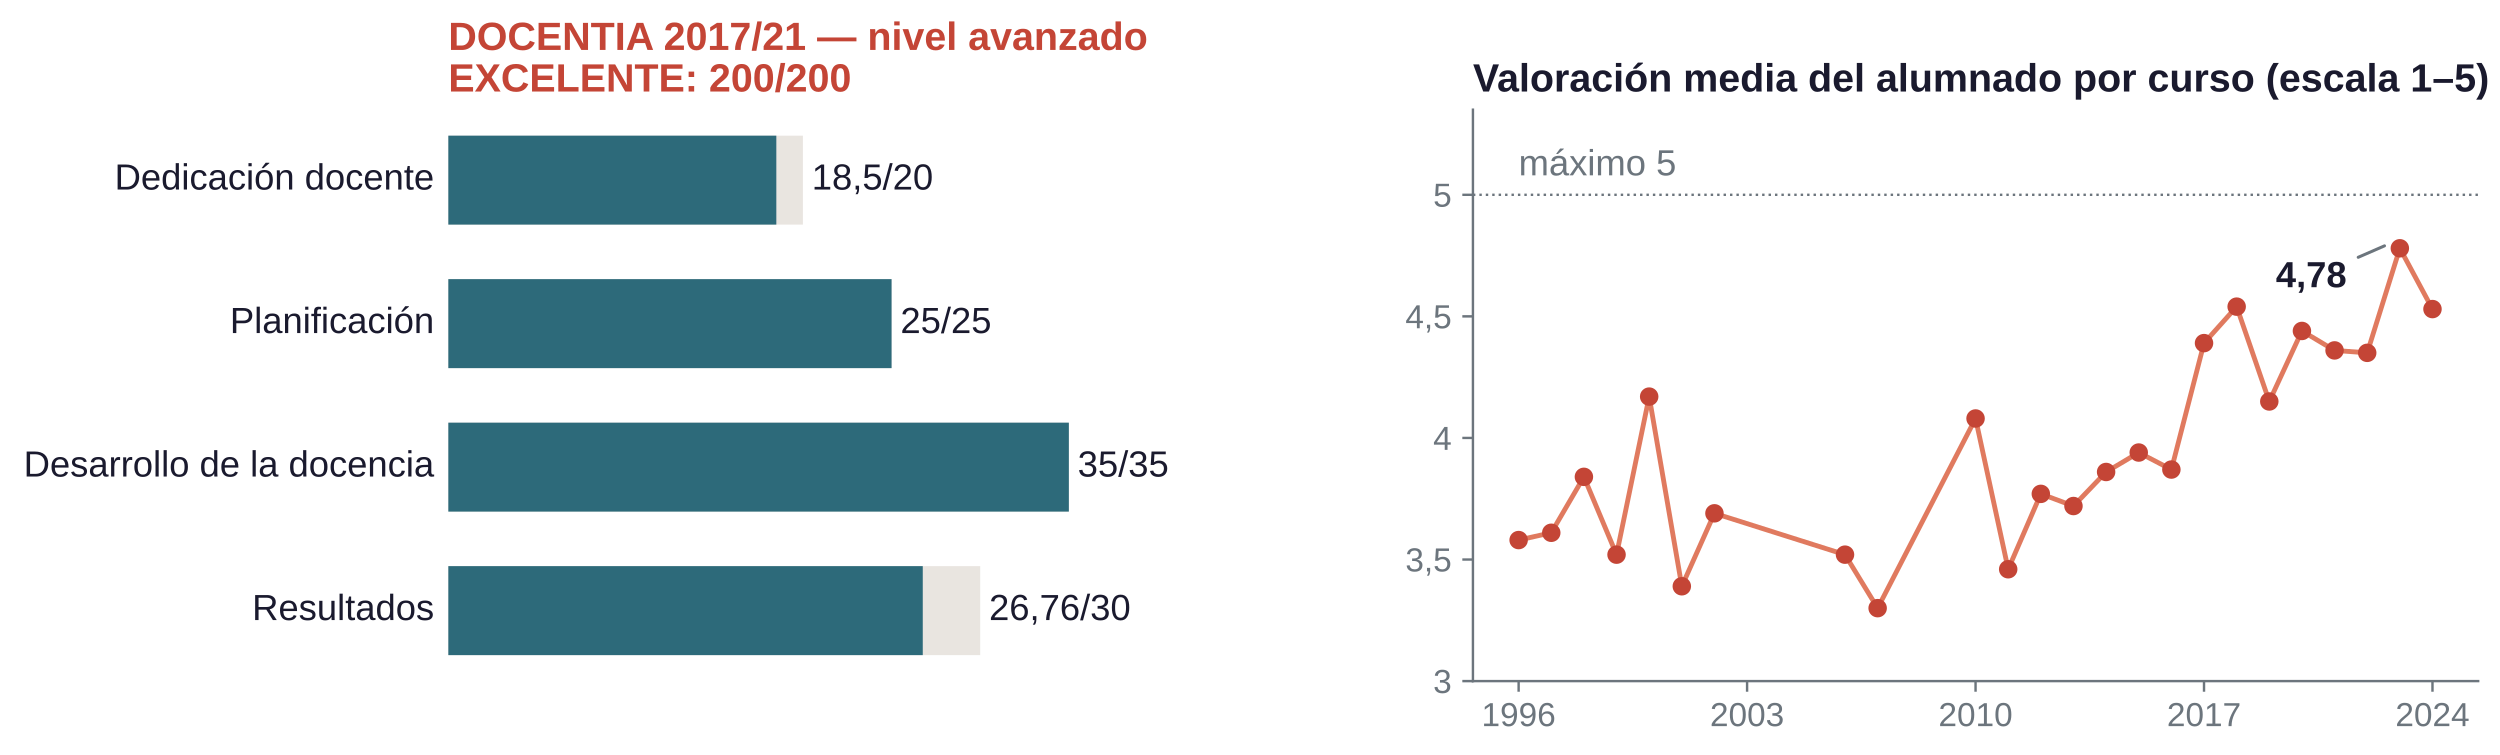
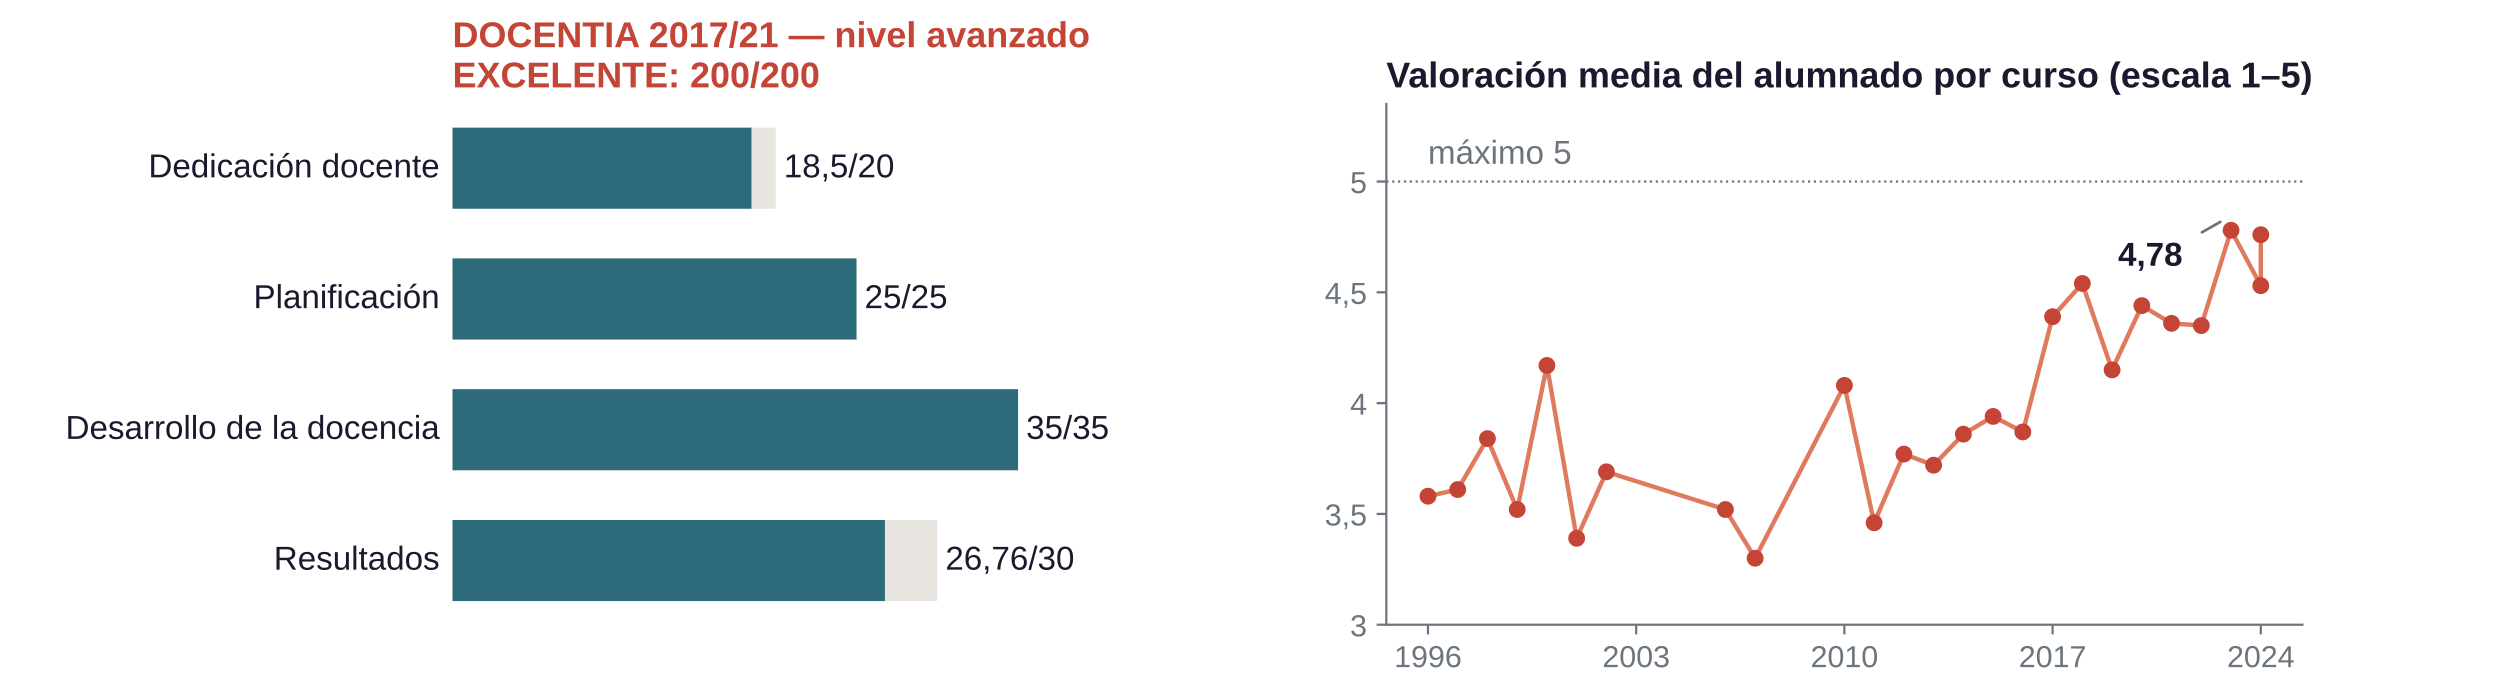
- <svg xmlns="http://www.w3.org/2000/svg" xmlns:xlink="http://www.w3.org/1999/xlink" width="824.697pt" height="248.902pt" viewBox="0 0 824.697 248.902" version="1.1">
+ <svg xmlns="http://www.w3.org/2000/svg" xmlns:xlink="http://www.w3.org/1999/xlink" width="904.918pt" height="250.977pt" viewBox="0 0 904.918 250.977" version="1.1">
  <defs>
    <style type="text/css">*{stroke-linejoin: round; stroke-linecap: butt}</style>
  </defs>
  <g id="figure_1">
    <g id="patch_1">
-       <path d="M 0 248.902  L 824.697 248.902  L 824.697 0  L 0 0  L 0 248.902  z " style="fill: none" />
+       <path d="M 0 250.977  L 904.918 250.977  L 904.918 -0  L 0 -0  L 0 250.977  z " style="fill: none" />
    </g>
    <g id="axes_1">
      <g id="patch_2">
-         <path d="M 147.897 44.752  L 264.866 44.752  L 264.866 74.101  L 147.897 74.101  z " clip-path="url(#p698a6e6aa9)" style="fill: #e9e5e0" />
+         <path d="M 163.81 46.203  L 280.779 46.203  L 280.779 75.552  L 163.81 75.552  z " clip-path="url(#p381bbe4bfc)" style="fill: #e9e5e0" />
      </g>
      <g id="patch_3">
-         <path d="M 147.897 44.752  L 256.093 44.752  L 256.093 74.101  L 147.897 74.101  z " clip-path="url(#p698a6e6aa9)" style="fill: #2d6a7a" />
+         <path d="M 163.81 46.203  L 272.006 46.203  L 272.006 75.552  L 163.81 75.552  z " clip-path="url(#p381bbe4bfc)" style="fill: #2d6a7a" />
      </g>
      <g id="patch_4">
-         <path d="M 147.897 92.089  L 294.108 92.089  L 294.108 121.438  L 147.897 121.438  z " clip-path="url(#p698a6e6aa9)" style="fill: #e9e5e0" />
+         <path d="M 163.81 93.54  L 310.021 93.54  L 310.021 122.889  L 163.81 122.889  z " clip-path="url(#p381bbe4bfc)" style="fill: #e9e5e0" />
      </g>
      <g id="patch_5">
-         <path d="M 147.897 92.089  L 294.108 92.089  L 294.108 121.438  L 147.897 121.438  z " clip-path="url(#p698a6e6aa9)" style="fill: #2d6a7a" />
+         <path d="M 163.81 93.54  L 310.021 93.54  L 310.021 122.889  L 163.81 122.889  z " clip-path="url(#p381bbe4bfc)" style="fill: #2d6a7a" />
      </g>
      <g id="patch_6">
-         <path d="M 147.897 139.426  L 352.592 139.426  L 352.592 168.775  L 147.897 168.775  z " clip-path="url(#p698a6e6aa9)" style="fill: #e9e5e0" />
+         <path d="M 163.81 140.877  L 368.506 140.877  L 368.506 170.226  L 163.81 170.226  z " clip-path="url(#p381bbe4bfc)" style="fill: #e9e5e0" />
      </g>
      <g id="patch_7">
-         <path d="M 147.897 139.426  L 352.592 139.426  L 352.592 168.775  L 147.897 168.775  z " clip-path="url(#p698a6e6aa9)" style="fill: #2d6a7a" />
+         <path d="M 163.81 140.877  L 368.506 140.877  L 368.506 170.226  L 163.81 170.226  z " clip-path="url(#p381bbe4bfc)" style="fill: #2d6a7a" />
      </g>
      <g id="patch_8">
-         <path d="M 147.897 186.763  L 323.35 186.763  L 323.35 216.112  L 147.897 216.112  z " clip-path="url(#p698a6e6aa9)" style="fill: #e9e5e0" />
+         <path d="M 163.81 188.214  L 339.263 188.214  L 339.263 217.563  L 163.81 217.563  z " clip-path="url(#p381bbe4bfc)" style="fill: #e9e5e0" />
      </g>
      <g id="patch_9">
-         <path d="M 147.897 186.763  L 304.401 186.763  L 304.401 216.112  L 147.897 216.112  z " clip-path="url(#p698a6e6aa9)" style="fill: #2d6a7a" />
+         <path d="M 163.81 188.214  L 320.314 188.214  L 320.314 217.563  L 163.81 217.563  z " clip-path="url(#p381bbe4bfc)" style="fill: #2d6a7a" />
      </g>
      <g id="text_1">
-         <text style="fill: #1a1a2e; font: 12px 'Helvetica Neue', 'Arial', 'DejaVu Sans', sans-serif; text-anchor: start" x="267.79" y="62.528" transform="rotate(-0 267.79 62.52826)">18,5/20</text>
+         <text style="font-size: 12px; font-family: 'Helvetica Neue', 'Arial', 'DejaVu Sans', sans-serif; text-anchor: start; fill: #1a1a2e" x="283.703" y="64.189" transform="rotate(-0 283.7031 64.18885)">18,5/20</text>
      </g>
      <g id="text_2">
-         <text style="fill: #1a1a2e; font: 12px 'Helvetica Neue', 'Arial', 'DejaVu Sans', sans-serif; text-anchor: end" x="143.218" y="62.528" transform="rotate(-0 143.2181 62.52826)">Dedicación docente</text>
+         <text style="font-size: 12px; font-family: 'Helvetica Neue', 'Arial', 'DejaVu Sans', sans-serif; text-anchor: end; fill: #1a1a2e" x="159.131" y="64.189" transform="rotate(-0 159.1312 64.18885)">Dedicación docente</text>
      </g>
      <g id="text_3">
-         <text style="fill: #1a1a2e; font: 12px 'Helvetica Neue', 'Arial', 'DejaVu Sans', sans-serif; text-anchor: start" x="297.032" y="109.865" transform="rotate(-0 297.0322 109.8653)">25/25</text>
+         <text style="font-size: 12px; font-family: 'Helvetica Neue', 'Arial', 'DejaVu Sans', sans-serif; text-anchor: start; fill: #1a1a2e" x="312.945" y="111.526" transform="rotate(-0 312.9453 111.5259)">25/25</text>
      </g>
      <g id="text_4">
-         <text style="fill: #1a1a2e; font: 12px 'Helvetica Neue', 'Arial', 'DejaVu Sans', sans-serif; text-anchor: end" x="143.218" y="109.865" transform="rotate(-0 143.2181 109.8653)">Planificación</text>
+         <text style="font-size: 12px; font-family: 'Helvetica Neue', 'Arial', 'DejaVu Sans', sans-serif; text-anchor: end; fill: #1a1a2e" x="159.131" y="111.526" transform="rotate(-0 159.1312 111.5259)">Planificación</text>
      </g>
      <g id="text_5">
-         <text style="fill: #1a1a2e; font: 12px 'Helvetica Neue', 'Arial', 'DejaVu Sans', sans-serif; text-anchor: start" x="355.517" y="157.202" transform="rotate(-0 355.5166 157.2023)">35/35</text>
+         <text style="font-size: 12px; font-family: 'Helvetica Neue', 'Arial', 'DejaVu Sans', sans-serif; text-anchor: start; fill: #1a1a2e" x="371.43" y="158.863" transform="rotate(-0 371.4298 158.8629)">35/35</text>
      </g>
      <g id="text_6">
-         <text style="fill: #1a1a2e; font: 12px 'Helvetica Neue', 'Arial', 'DejaVu Sans', sans-serif; text-anchor: end" x="143.218" y="157.202" transform="rotate(-0 143.2181 157.2023)">Desarrollo de la docencia</text>
+         <text style="font-size: 12px; font-family: 'Helvetica Neue', 'Arial', 'DejaVu Sans', sans-serif; text-anchor: end; fill: #1a1a2e" x="159.131" y="158.863" transform="rotate(-0 159.1312 158.8629)">Desarrollo de la docencia</text>
      </g>
      <g id="text_7">
-         <text style="fill: #1a1a2e; font: 12px 'Helvetica Neue', 'Arial', 'DejaVu Sans', sans-serif; text-anchor: start" x="326.274" y="204.539" transform="rotate(-0 326.2744 204.5393)">26,76/30</text>
+         <text style="font-size: 12px; font-family: 'Helvetica Neue', 'Arial', 'DejaVu Sans', sans-serif; text-anchor: start; fill: #1a1a2e" x="342.188" y="206.2" transform="rotate(-0 342.1875 206.1999)">26,76/30</text>
      </g>
      <g id="text_8">
-         <text style="fill: #1a1a2e; font: 12px 'Helvetica Neue', 'Arial', 'DejaVu Sans', sans-serif; text-anchor: end" x="143.218" y="204.539" transform="rotate(-0 143.2181 204.5393)">Resultados</text>
+         <text style="font-size: 12px; font-family: 'Helvetica Neue', 'Arial', 'DejaVu Sans', sans-serif; text-anchor: end; fill: #1a1a2e" x="159.131" y="206.2" transform="rotate(-0 159.1312 206.1999)">Resultados</text>
      </g>
      <g id="text_9">
-         <text style="fill: #c44536; font: 700 13px 'Helvetica Neue', 'Arial', 'DejaVu Sans', sans-serif" transform="translate(147.8969 16.48281)">DOCENTIA 2017/21 — nivel avanzado</text>
-         <text style="fill: #c44536; font: 700 13px 'Helvetica Neue', 'Arial', 'DejaVu Sans', sans-serif" transform="translate(147.8969 30.18359)">EXCELENTE: 200/200</text>
+         <text style="font-weight: 700; font-size: 13px; font-family: 'Helvetica Neue', 'Arial', 'DejaVu Sans', sans-serif; fill: #c44536" transform="translate(163.81 17.07797)">DOCENTIA 2017/21 — nivel avanzado</text>
+         <text style="font-weight: 700; font-size: 13px; font-family: 'Helvetica Neue', 'Arial', 'DejaVu Sans', sans-serif; fill: #c44536" transform="translate(163.81 31.63512)">EXCELENTE: 200/200</text>
      </g>
    </g>
    <g id="axes_2">
      <g id="patch_10">
-         <path d="M 485.89 224.68  L 817.497 224.68  L 817.497 36.184  L 485.89 36.184  L 485.89 224.68  z " style="fill: none" />
+         <path d="M 501.803 226.131  L 833.41 226.131  L 833.41 37.635  L 501.803 37.635  L 501.803 226.131  z " style="fill: none" />
      </g>
      <g id="matplotlib.axis_1">
        <g id="xtick_1">
          <g id="line2d_1">
            <defs>
-               <path id="m0490e60b8a" d="M 0 0  L 0 3.5  " style="stroke: #6c757d; stroke-width: 0.8" />
+               <path id="m991f223d63" d="M 0 0  L 0 3.5  " style="stroke: #6c757d; stroke-width: 0.8" />
            </defs>
            <g>
-               <use xlink:href="#m0490e60b8a" x="500.963" y="224.68" style="fill: #6c757d; stroke: #6c757d; stroke-width: 0.8" />
+               <use xlink:href="#m991f223d63" x="516.876" y="226.131" style="fill: #6c757d; stroke: #6c757d; stroke-width: 0.8" />
            </g>
          </g>
          <g id="text_10">
-             <text style="fill: #6c757d; font: 11px 'Helvetica Neue', 'Arial', 'DejaVu Sans', sans-serif; text-anchor: middle" x="500.963" y="239.534" transform="rotate(-0 500.9632 239.5343)">1996</text>
+             <text style="font-size: 11px; font-family: 'Helvetica Neue', 'Arial', 'DejaVu Sans', sans-serif; text-anchor: middle; fill: #6c757d" x="516.876" y="241.489" transform="rotate(-0 516.8763 241.4894)">1996</text>
          </g>
        </g>
        <g id="xtick_2">
          <g id="line2d_2">
            <g>
-               <use xlink:href="#m0490e60b8a" x="576.328" y="224.68" style="fill: #6c757d; stroke: #6c757d; stroke-width: 0.8" />
+               <use xlink:href="#m991f223d63" x="592.241" y="226.131" style="fill: #6c757d; stroke: #6c757d; stroke-width: 0.8" />
            </g>
          </g>
          <g id="text_11">
-             <text style="fill: #6c757d; font: 11px 'Helvetica Neue', 'Arial', 'DejaVu Sans', sans-serif; text-anchor: middle" x="576.328" y="239.534" transform="rotate(-0 576.3283 239.5343)">2003</text>
+             <text style="font-size: 11px; font-family: 'Helvetica Neue', 'Arial', 'DejaVu Sans', sans-serif; text-anchor: middle; fill: #6c757d" x="592.241" y="241.489" transform="rotate(-0 592.2415 241.4894)">2003</text>
          </g>
        </g>
        <g id="xtick_3">
          <g id="line2d_3">
            <g>
-               <use xlink:href="#m0490e60b8a" x="651.694" y="224.68" style="fill: #6c757d; stroke: #6c757d; stroke-width: 0.8" />
+               <use xlink:href="#m991f223d63" x="667.607" y="226.131" style="fill: #6c757d; stroke: #6c757d; stroke-width: 0.8" />
            </g>
          </g>
          <g id="text_12">
-             <text style="fill: #6c757d; font: 11px 'Helvetica Neue', 'Arial', 'DejaVu Sans', sans-serif; text-anchor: middle" x="651.694" y="239.534" transform="rotate(-0 651.6935 239.5343)">2010</text>
+             <text style="font-size: 11px; font-family: 'Helvetica Neue', 'Arial', 'DejaVu Sans', sans-serif; text-anchor: middle; fill: #6c757d" x="667.607" y="241.489" transform="rotate(-0 667.6066 241.4894)">2010</text>
          </g>
        </g>
        <g id="xtick_4">
          <g id="line2d_4">
            <g>
-               <use xlink:href="#m0490e60b8a" x="727.059" y="224.68" style="fill: #6c757d; stroke: #6c757d; stroke-width: 0.8" />
+               <use xlink:href="#m991f223d63" x="742.972" y="226.131" style="fill: #6c757d; stroke: #6c757d; stroke-width: 0.8" />
            </g>
          </g>
          <g id="text_13">
-             <text style="fill: #6c757d; font: 11px 'Helvetica Neue', 'Arial', 'DejaVu Sans', sans-serif; text-anchor: middle" x="727.059" y="239.534" transform="rotate(-0 727.0587 239.5343)">2017</text>
+             <text style="font-size: 11px; font-family: 'Helvetica Neue', 'Arial', 'DejaVu Sans', sans-serif; text-anchor: middle; fill: #6c757d" x="742.972" y="241.489" transform="rotate(-0 742.9718 241.4894)">2017</text>
          </g>
        </g>
        <g id="xtick_5">
          <g id="line2d_5">
            <g>
-               <use xlink:href="#m0490e60b8a" x="802.424" y="224.68" style="fill: #6c757d; stroke: #6c757d; stroke-width: 0.8" />
+               <use xlink:href="#m991f223d63" x="818.337" y="226.131" style="fill: #6c757d; stroke: #6c757d; stroke-width: 0.8" />
            </g>
          </g>
          <g id="text_14">
-             <text style="fill: #6c757d; font: 11px 'Helvetica Neue', 'Arial', 'DejaVu Sans', sans-serif; text-anchor: middle" x="802.424" y="239.534" transform="rotate(-0 802.4238 239.5343)">2024</text>
+             <text style="font-size: 11px; font-family: 'Helvetica Neue', 'Arial', 'DejaVu Sans', sans-serif; text-anchor: middle; fill: #6c757d" x="818.337" y="241.489" transform="rotate(-0 818.337 241.4894)">2024</text>
          </g>
        </g>
      </g>
      <g id="matplotlib.axis_2">
        <g id="ytick_1">
          <g id="line2d_6">
            <defs>
-               <path id="mb035211317" d="M 0 0  L -3.5 0  " style="stroke: #6c757d; stroke-width: 0.8" />
+               <path id="m7aa658b26b" d="M 0 0  L -3.5 0  " style="stroke: #6c757d; stroke-width: 0.8" />
            </defs>
            <g>
-               <use xlink:href="#mb035211317" x="485.89" y="224.68" style="fill: #6c757d; stroke: #6c757d; stroke-width: 0.8" />
+               <use xlink:href="#m7aa658b26b" x="501.803" y="226.131" style="fill: #6c757d; stroke: #6c757d; stroke-width: 0.8" />
            </g>
          </g>
          <g id="text_15">
-             <text style="fill: #6c757d; font: 11px 'Helvetica Neue', 'Arial', 'DejaVu Sans', sans-serif; text-anchor: end" x="478.89" y="228.607" transform="rotate(-0 478.8901 228.6069)">3</text>
+             <text style="font-size: 11px; font-family: 'Helvetica Neue', 'Arial', 'DejaVu Sans', sans-serif; text-anchor: end; fill: #6c757d" x="494.803" y="230.31" transform="rotate(-0 494.8033 230.3103)">3</text>
          </g>
        </g>
        <g id="ytick_2">
          <g id="line2d_7">
            <g>
-               <use xlink:href="#mb035211317" x="485.89" y="184.574" style="fill: #6c757d; stroke: #6c757d; stroke-width: 0.8" />
+               <use xlink:href="#m7aa658b26b" x="501.803" y="186.026" style="fill: #6c757d; stroke: #6c757d; stroke-width: 0.8" />
            </g>
          </g>
          <g id="text_16">
-             <text style="fill: #6c757d; font: 11px 'Helvetica Neue', 'Arial', 'DejaVu Sans', sans-serif; text-anchor: end" x="478.89" y="188.501" transform="rotate(-0 478.8901 188.5014)">3,5</text>
+             <text style="font-size: 11px; font-family: 'Helvetica Neue', 'Arial', 'DejaVu Sans', sans-serif; text-anchor: end; fill: #6c757d" x="494.803" y="190.205" transform="rotate(-0 494.8033 190.2047)">3,5</text>
          </g>
        </g>
        <g id="ytick_3">
          <g id="line2d_8">
            <g>
-               <use xlink:href="#mb035211317" x="485.89" y="144.469" style="fill: #6c757d; stroke: #6c757d; stroke-width: 0.8" />
+               <use xlink:href="#m7aa658b26b" x="501.803" y="145.92" style="fill: #6c757d; stroke: #6c757d; stroke-width: 0.8" />
            </g>
          </g>
          <g id="text_17">
-             <text style="fill: #6c757d; font: 11px 'Helvetica Neue', 'Arial', 'DejaVu Sans', sans-serif; text-anchor: end" x="478.89" y="148.396" transform="rotate(-0 478.8901 148.3959)">4</text>
+             <text style="font-size: 11px; font-family: 'Helvetica Neue', 'Arial', 'DejaVu Sans', sans-serif; text-anchor: end; fill: #6c757d" x="494.803" y="150.099" transform="rotate(-0 494.8033 150.0992)">4</text>
          </g>
        </g>
        <g id="ytick_4">
          <g id="line2d_9">
            <g>
-               <use xlink:href="#mb035211317" x="485.89" y="104.363" style="fill: #6c757d; stroke: #6c757d; stroke-width: 0.8" />
+               <use xlink:href="#m7aa658b26b" x="501.803" y="105.815" style="fill: #6c757d; stroke: #6c757d; stroke-width: 0.8" />
            </g>
          </g>
          <g id="text_18">
-             <text style="fill: #6c757d; font: 11px 'Helvetica Neue', 'Arial', 'DejaVu Sans', sans-serif; text-anchor: end" x="478.89" y="108.29" transform="rotate(-0 478.8901 108.2903)">4,5</text>
+             <text style="font-size: 11px; font-family: 'Helvetica Neue', 'Arial', 'DejaVu Sans', sans-serif; text-anchor: end; fill: #6c757d" x="494.803" y="109.994" transform="rotate(-0 494.8033 109.9937)">4,5</text>
          </g>
        </g>
        <g id="ytick_5">
          <g id="line2d_10">
            <g>
-               <use xlink:href="#mb035211317" x="485.89" y="64.257" style="fill: #6c757d; stroke: #6c757d; stroke-width: 0.8" />
+               <use xlink:href="#m7aa658b26b" x="501.803" y="65.709" style="fill: #6c757d; stroke: #6c757d; stroke-width: 0.8" />
            </g>
          </g>
          <g id="text_19">
-             <text style="fill: #6c757d; font: 11px 'Helvetica Neue', 'Arial', 'DejaVu Sans', sans-serif; text-anchor: end" x="478.89" y="68.185" transform="rotate(-0 478.8901 68.18481)">5</text>
+             <text style="font-size: 11px; font-family: 'Helvetica Neue', 'Arial', 'DejaVu Sans', sans-serif; text-anchor: end; fill: #6c757d" x="494.803" y="69.888" transform="rotate(-0 494.8033 69.88814)">5</text>
          </g>
        </g>
      </g>
      <g id="line2d_11">
-         <path d="M 500.963 178.157  L 511.73 175.751  L 522.496 157.302  L 533.263 182.97  L 544.029 130.833  L 554.795 193.397  L 565.562 169.334  L 608.628 182.97  L 619.394 200.616  L 651.694 138.052  L 662.46 187.783  L 673.226 162.917  L 683.993 166.928  L 694.759 155.698  L 705.526 149.281  L 716.292 154.896  L 727.059 113.186  L 737.825 101.155  L 748.592 132.437  L 759.358 109.176  L 770.124 115.593  L 780.891 116.395  L 791.657 81.904  L 802.424 101.957  " clip-path="url(#pabdb494571)" style="fill: none; stroke: #e07a5f; stroke-width: 1.6; stroke-linecap: square" />
+         <path d="M 516.876 179.609  L 527.643 177.202  L 538.409 158.754  L 549.176 184.421  L 559.942 132.284  L 570.709 194.849  L 581.475 170.785  L 624.541 184.421  L 635.307 202.068  L 667.607 139.503  L 678.373 189.234  L 689.14 164.369  L 699.906 168.379  L 710.672 157.15  L 721.439 150.733  L 732.205 156.347  L 742.972 114.638  L 753.738 102.606  L 764.505 133.888  L 775.271 110.627  L 786.038 117.044  L 796.804 117.846  L 807.571 83.355  L 818.337 103.408  L 818.337 84.96  " clip-path="url(#p6de9c9eadb)" style="fill: none; stroke: #e07a5f; stroke-width: 1.6; stroke-linecap: square" />
      </g>
      <g id="line2d_12">
-         <path d="M 485.89 64.257  L 817.497 64.257  " clip-path="url(#pabdb494571)" style="fill: none; stroke-dasharray: 0.8,1.32; stroke-dashoffset: 0; stroke: #6c757d; stroke-width: 0.8" />
+         <path d="M 501.803 65.709  L 833.41 65.709  " clip-path="url(#p6de9c9eadb)" style="fill: none; stroke-dasharray: 0.8,1.32; stroke-dashoffset: 0; stroke: #6c757d; stroke-width: 0.8" />
      </g>
      <g id="patch_11">
-         <path d="M 485.89 224.68  L 485.89 36.184  " style="fill: none; stroke: #6c757d; stroke-width: 0.8; stroke-linejoin: miter; stroke-linecap: square" />
+         <path d="M 501.803 226.131  L 501.803 37.635  " style="fill: none; stroke: #6c757d; stroke-width: 0.8; stroke-linejoin: miter; stroke-linecap: square" />
      </g>
      <g id="patch_12">
-         <path d="M 485.89 224.68  L 817.497 224.68  " style="fill: none; stroke: #6c757d; stroke-width: 0.8; stroke-linejoin: miter; stroke-linecap: square" />
+         <path d="M 501.803 226.131  L 833.41 226.131  " style="fill: none; stroke: #6c757d; stroke-width: 0.8; stroke-linejoin: miter; stroke-linecap: square" />
      </g>
      <g id="PathCollection_1">
        <defs>
-           <path id="mbd3e8566cf" d="M 0 2.55  C 0.676 2.55 1.325 2.281 1.803 1.803  C 2.281 1.325 2.55 0.676 2.55 0  C 2.55 -0.676 2.281 -1.325 1.803 -1.803  C 1.325 -2.281 0.676 -2.55 0 -2.55  C -0.676 -2.55 -1.325 -2.281 -1.803 -1.803  C -2.281 -1.325 -2.55 -0.676 -2.55 0  C -2.55 0.676 -2.281 1.325 -1.803 1.803  C -1.325 2.281 -0.676 2.55 0 2.55  z " style="stroke: #c44536" />
+           <path id="m2922191754" d="M 0 2.55  C 0.676 2.55 1.325 2.281 1.803 1.803  C 2.281 1.325 2.55 0.676 2.55 0  C 2.55 -0.676 2.281 -1.325 1.803 -1.803  C 1.325 -2.281 0.676 -2.55 0 -2.55  C -0.676 -2.55 -1.325 -2.281 -1.803 -1.803  C -2.281 -1.325 -2.55 -0.676 -2.55 0  C -2.55 0.676 -2.281 1.325 -1.803 1.803  C -1.325 2.281 -0.676 2.55 0 2.55  z " style="stroke: #c44536" />
        </defs>
-         <g clip-path="url(#pabdb494571)">
-           <use xlink:href="#mbd3e8566cf" x="500.963" y="178.157" style="fill: #c44536; stroke: #c44536" />
-           <use xlink:href="#mbd3e8566cf" x="511.73" y="175.751" style="fill: #c44536; stroke: #c44536" />
-           <use xlink:href="#mbd3e8566cf" x="522.496" y="157.302" style="fill: #c44536; stroke: #c44536" />
-           <use xlink:href="#mbd3e8566cf" x="533.263" y="182.97" style="fill: #c44536; stroke: #c44536" />
-           <use xlink:href="#mbd3e8566cf" x="544.029" y="130.833" style="fill: #c44536; stroke: #c44536" />
-           <use xlink:href="#mbd3e8566cf" x="554.795" y="193.397" style="fill: #c44536; stroke: #c44536" />
-           <use xlink:href="#mbd3e8566cf" x="565.562" y="169.334" style="fill: #c44536; stroke: #c44536" />
-           <use xlink:href="#mbd3e8566cf" x="608.628" y="182.97" style="fill: #c44536; stroke: #c44536" />
-           <use xlink:href="#mbd3e8566cf" x="619.394" y="200.616" style="fill: #c44536; stroke: #c44536" />
-           <use xlink:href="#mbd3e8566cf" x="651.694" y="138.052" style="fill: #c44536; stroke: #c44536" />
-           <use xlink:href="#mbd3e8566cf" x="662.46" y="187.783" style="fill: #c44536; stroke: #c44536" />
-           <use xlink:href="#mbd3e8566cf" x="673.226" y="162.917" style="fill: #c44536; stroke: #c44536" />
-           <use xlink:href="#mbd3e8566cf" x="683.993" y="166.928" style="fill: #c44536; stroke: #c44536" />
-           <use xlink:href="#mbd3e8566cf" x="694.759" y="155.698" style="fill: #c44536; stroke: #c44536" />
-           <use xlink:href="#mbd3e8566cf" x="705.526" y="149.281" style="fill: #c44536; stroke: #c44536" />
-           <use xlink:href="#mbd3e8566cf" x="716.292" y="154.896" style="fill: #c44536; stroke: #c44536" />
-           <use xlink:href="#mbd3e8566cf" x="727.059" y="113.186" style="fill: #c44536; stroke: #c44536" />
-           <use xlink:href="#mbd3e8566cf" x="737.825" y="101.155" style="fill: #c44536; stroke: #c44536" />
-           <use xlink:href="#mbd3e8566cf" x="748.592" y="132.437" style="fill: #c44536; stroke: #c44536" />
-           <use xlink:href="#mbd3e8566cf" x="759.358" y="109.176" style="fill: #c44536; stroke: #c44536" />
-           <use xlink:href="#mbd3e8566cf" x="770.124" y="115.593" style="fill: #c44536; stroke: #c44536" />
-           <use xlink:href="#mbd3e8566cf" x="780.891" y="116.395" style="fill: #c44536; stroke: #c44536" />
-           <use xlink:href="#mbd3e8566cf" x="791.657" y="81.904" style="fill: #c44536; stroke: #c44536" />
-           <use xlink:href="#mbd3e8566cf" x="802.424" y="101.957" style="fill: #c44536; stroke: #c44536" />
+         <g clip-path="url(#p6de9c9eadb)">
+           <use xlink:href="#m2922191754" x="516.876" y="179.609" style="fill: #c44536; stroke: #c44536" />
+           <use xlink:href="#m2922191754" x="527.643" y="177.202" style="fill: #c44536; stroke: #c44536" />
+           <use xlink:href="#m2922191754" x="538.409" y="158.754" style="fill: #c44536; stroke: #c44536" />
+           <use xlink:href="#m2922191754" x="549.176" y="184.421" style="fill: #c44536; stroke: #c44536" />
+           <use xlink:href="#m2922191754" x="559.942" y="132.284" style="fill: #c44536; stroke: #c44536" />
+           <use xlink:href="#m2922191754" x="570.709" y="194.849" style="fill: #c44536; stroke: #c44536" />
+           <use xlink:href="#m2922191754" x="581.475" y="170.785" style="fill: #c44536; stroke: #c44536" />
+           <use xlink:href="#m2922191754" x="624.541" y="184.421" style="fill: #c44536; stroke: #c44536" />
+           <use xlink:href="#m2922191754" x="635.307" y="202.068" style="fill: #c44536; stroke: #c44536" />
+           <use xlink:href="#m2922191754" x="667.607" y="139.503" style="fill: #c44536; stroke: #c44536" />
+           <use xlink:href="#m2922191754" x="678.373" y="189.234" style="fill: #c44536; stroke: #c44536" />
+           <use xlink:href="#m2922191754" x="689.14" y="164.369" style="fill: #c44536; stroke: #c44536" />
+           <use xlink:href="#m2922191754" x="699.906" y="168.379" style="fill: #c44536; stroke: #c44536" />
+           <use xlink:href="#m2922191754" x="710.672" y="157.15" style="fill: #c44536; stroke: #c44536" />
+           <use xlink:href="#m2922191754" x="721.439" y="150.733" style="fill: #c44536; stroke: #c44536" />
+           <use xlink:href="#m2922191754" x="732.205" y="156.347" style="fill: #c44536; stroke: #c44536" />
+           <use xlink:href="#m2922191754" x="742.972" y="114.638" style="fill: #c44536; stroke: #c44536" />
+           <use xlink:href="#m2922191754" x="753.738" y="102.606" style="fill: #c44536; stroke: #c44536" />
+           <use xlink:href="#m2922191754" x="764.505" y="133.888" style="fill: #c44536; stroke: #c44536" />
+           <use xlink:href="#m2922191754" x="775.271" y="110.627" style="fill: #c44536; stroke: #c44536" />
+           <use xlink:href="#m2922191754" x="786.038" y="117.044" style="fill: #c44536; stroke: #c44536" />
+           <use xlink:href="#m2922191754" x="796.804" y="117.846" style="fill: #c44536; stroke: #c44536" />
+           <use xlink:href="#m2922191754" x="807.571" y="83.355" style="fill: #c44536; stroke: #c44536" />
+           <use xlink:href="#m2922191754" x="818.337" y="103.408" style="fill: #c44536; stroke: #c44536" />
+           <use xlink:href="#m2922191754" x="818.337" y="84.96" style="fill: #c44536; stroke: #c44536" />
        </g>
      </g>
      <g id="text_20">
-         <text style="fill: #6c757d; font: 12px 'Helvetica Neue', 'Arial', 'DejaVu Sans', sans-serif; text-anchor: start" x="500.963" y="57.841" transform="rotate(-0 500.9632 57.84058)">máximo 5</text>
+         <text style="font-size: 12px; font-family: 'Helvetica Neue', 'Arial', 'DejaVu Sans', sans-serif; text-anchor: start; fill: #6c757d" x="516.876" y="59.292" transform="rotate(-0 516.8763 59.29211)">máximo 5</text>
      </g>
      <g id="patch_13">
-         <path d="M 777.927 84.876  Q 782.261 82.987 786.595 81.099  " style="fill: none; stroke: #6c757d; stroke-linecap: round" />
+         <path d="M 797.019 84.089  Q 800.347 82.209 803.674 80.329  " style="fill: none; stroke: #6c757d; stroke-linecap: round" />
      </g>
      <g id="text_21">
-         <text style="fill: #1a1a2e; font: 700 12px 'Helvetica Neue', 'Arial', 'DejaVu Sans', sans-serif; text-anchor: start" x="750.745" y="94.738" transform="rotate(-0 750.7449 94.73767)">4,78</text>
+         <text style="font-weight: 700; font-size: 12px; font-family: 'Helvetica Neue', 'Arial', 'DejaVu Sans', sans-serif; text-anchor: start; fill: #1a1a2e" x="766.658" y="96.189" transform="rotate(-0 766.658 96.1892)">4,78</text>
      </g>
      <g id="text_22">
-         <text style="fill: #1a1a2e; font: 700 13px 'Helvetica Neue', 'Arial', 'DejaVu Sans', sans-serif; text-anchor: start" x="485.89" y="30.184" transform="rotate(-0 485.8901 30.18359)">Valoración media del alumnado por curso (escala 1–5)</text>
+         <text style="font-weight: 700; font-size: 13px; font-family: 'Helvetica Neue', 'Arial', 'DejaVu Sans', sans-serif; text-anchor: start; fill: #1a1a2e" x="501.803" y="31.635" transform="rotate(-0 501.8033 31.63512)">Valoración media del alumnado por curso (escala 1–5)</text>
      </g>
    </g>
  </g>
  <defs>
-     <clipPath id="p698a6e6aa9">
-       <rect x="147.897" y="36.184" width="245.635" height="188.496" />
+     <clipPath id="p381bbe4bfc">
+       <rect x="163.81" y="37.635" width="245.635" height="188.496" />
    </clipPath>
-     <clipPath id="pabdb494571">
-       <rect x="485.89" y="36.184" width="331.607" height="188.496" />
+     <clipPath id="p6de9c9eadb">
+       <rect x="501.803" y="37.635" width="331.607" height="188.496" />
    </clipPath>
  </defs>
</svg>
